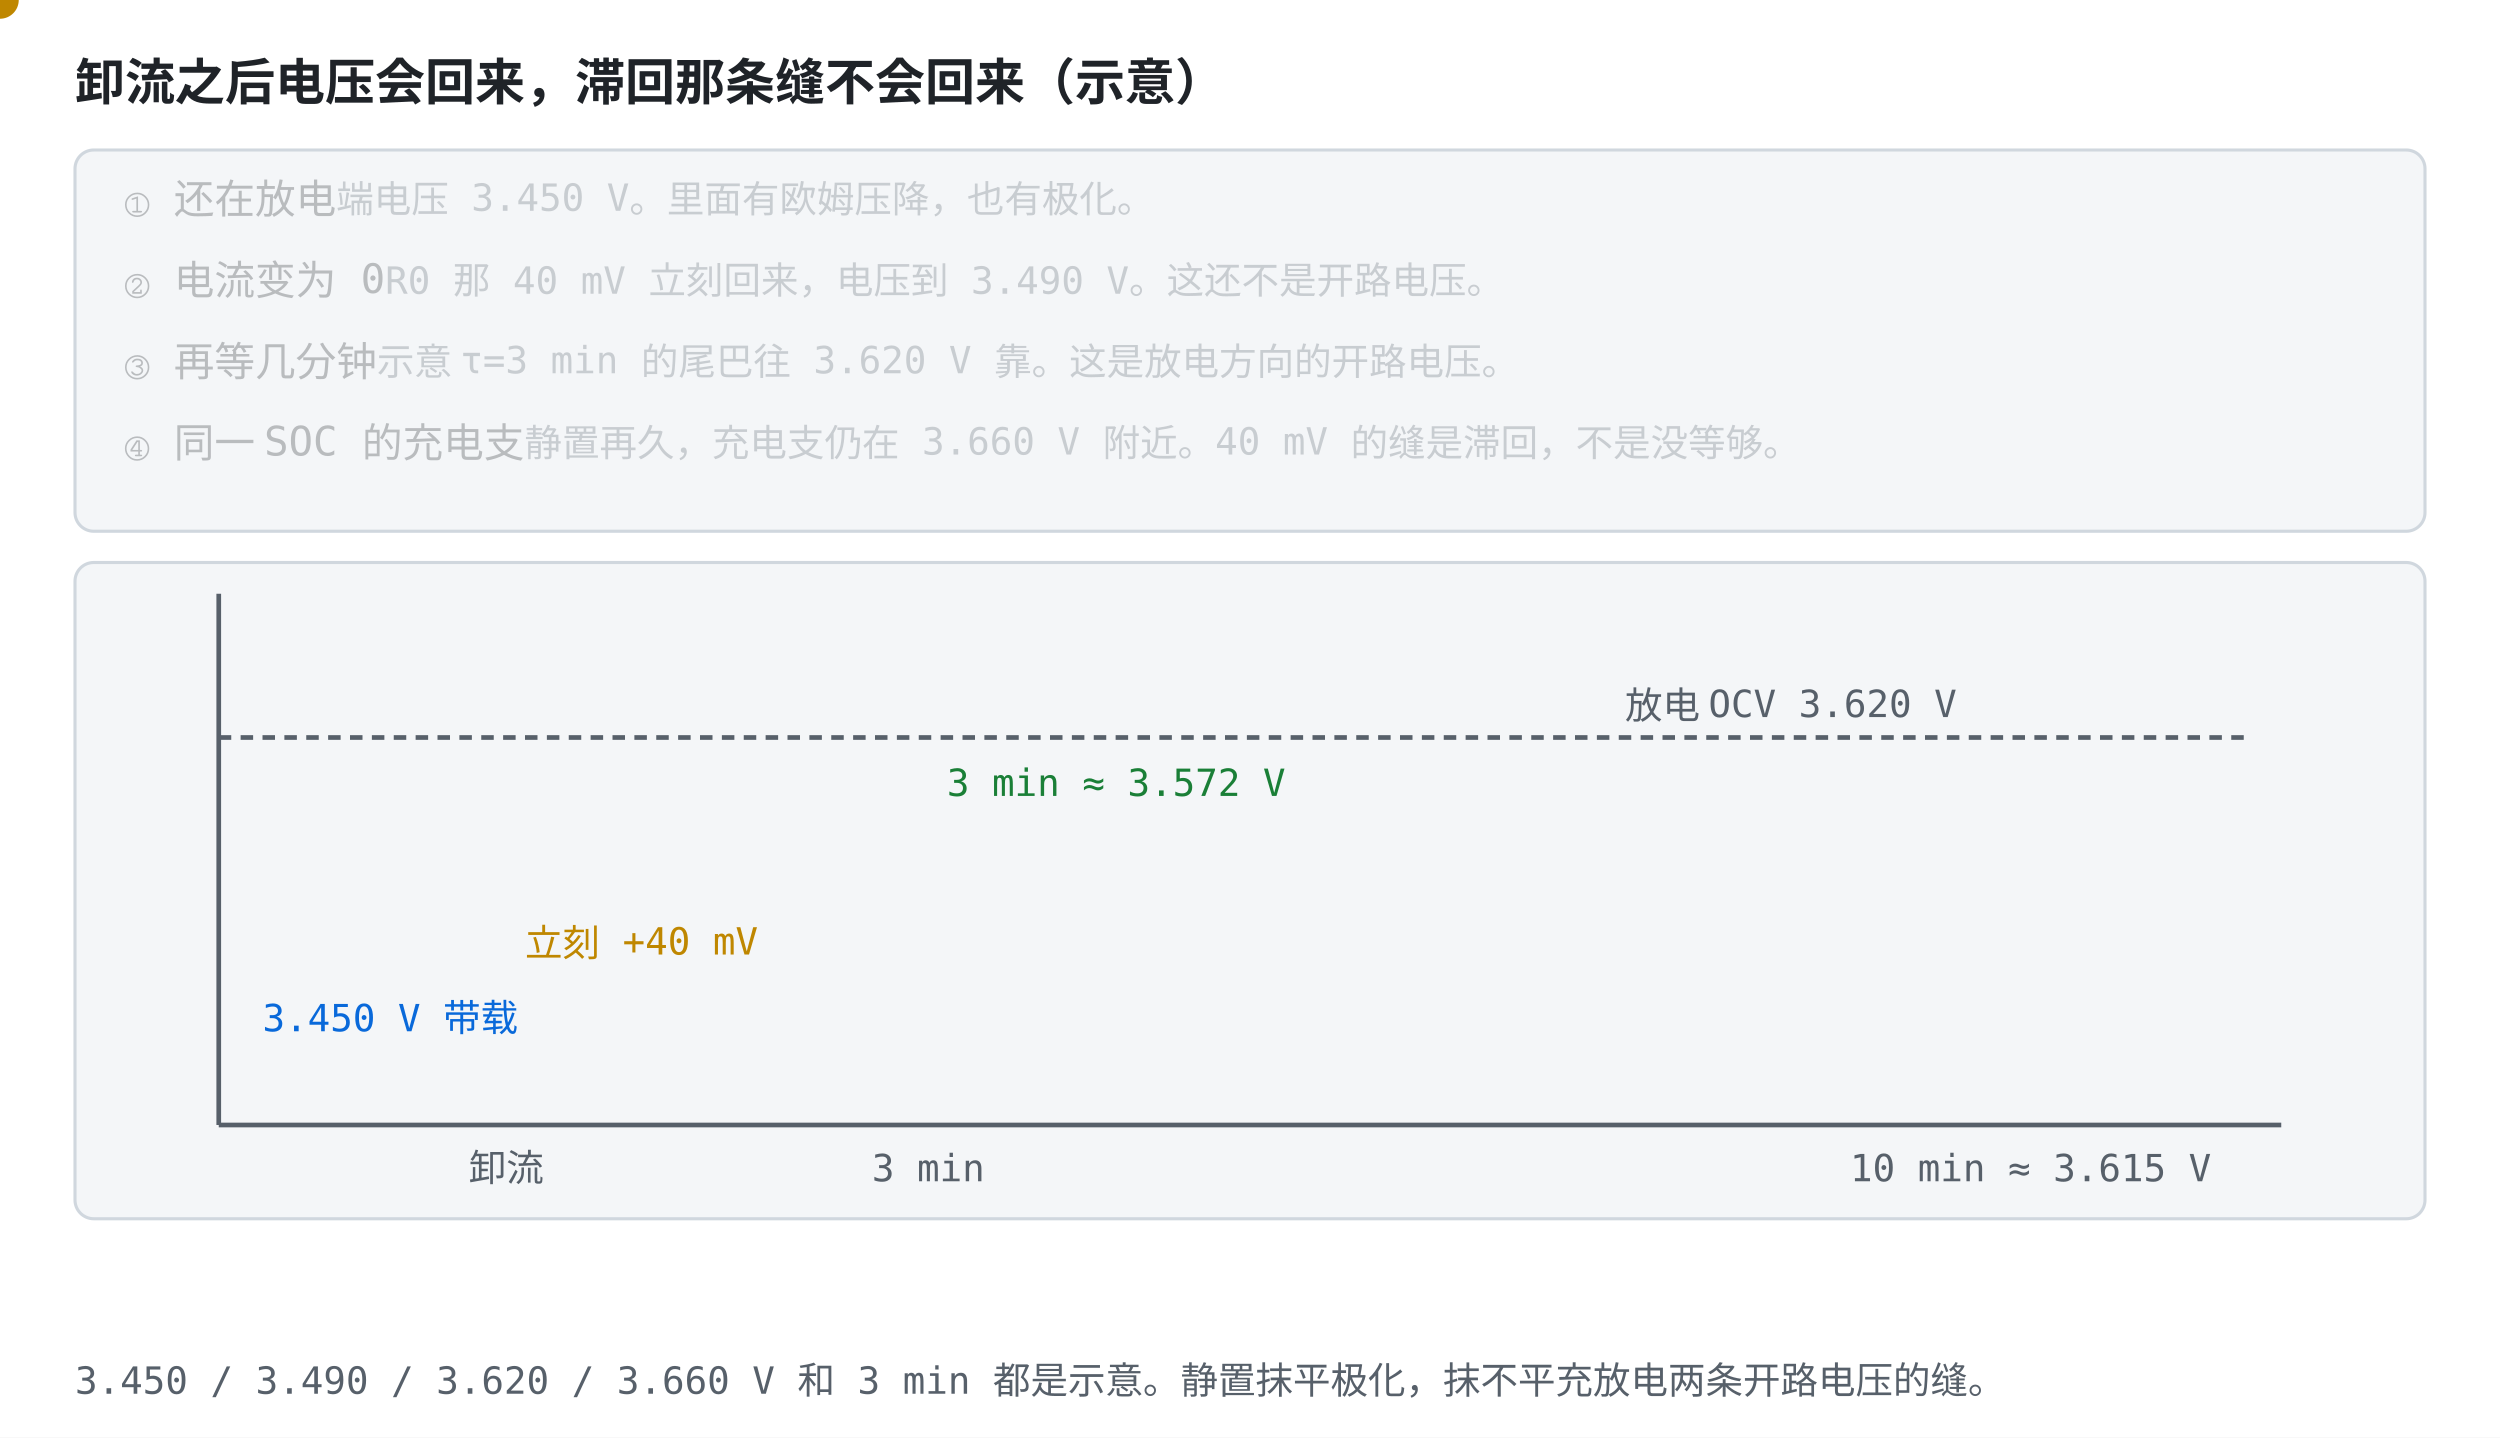
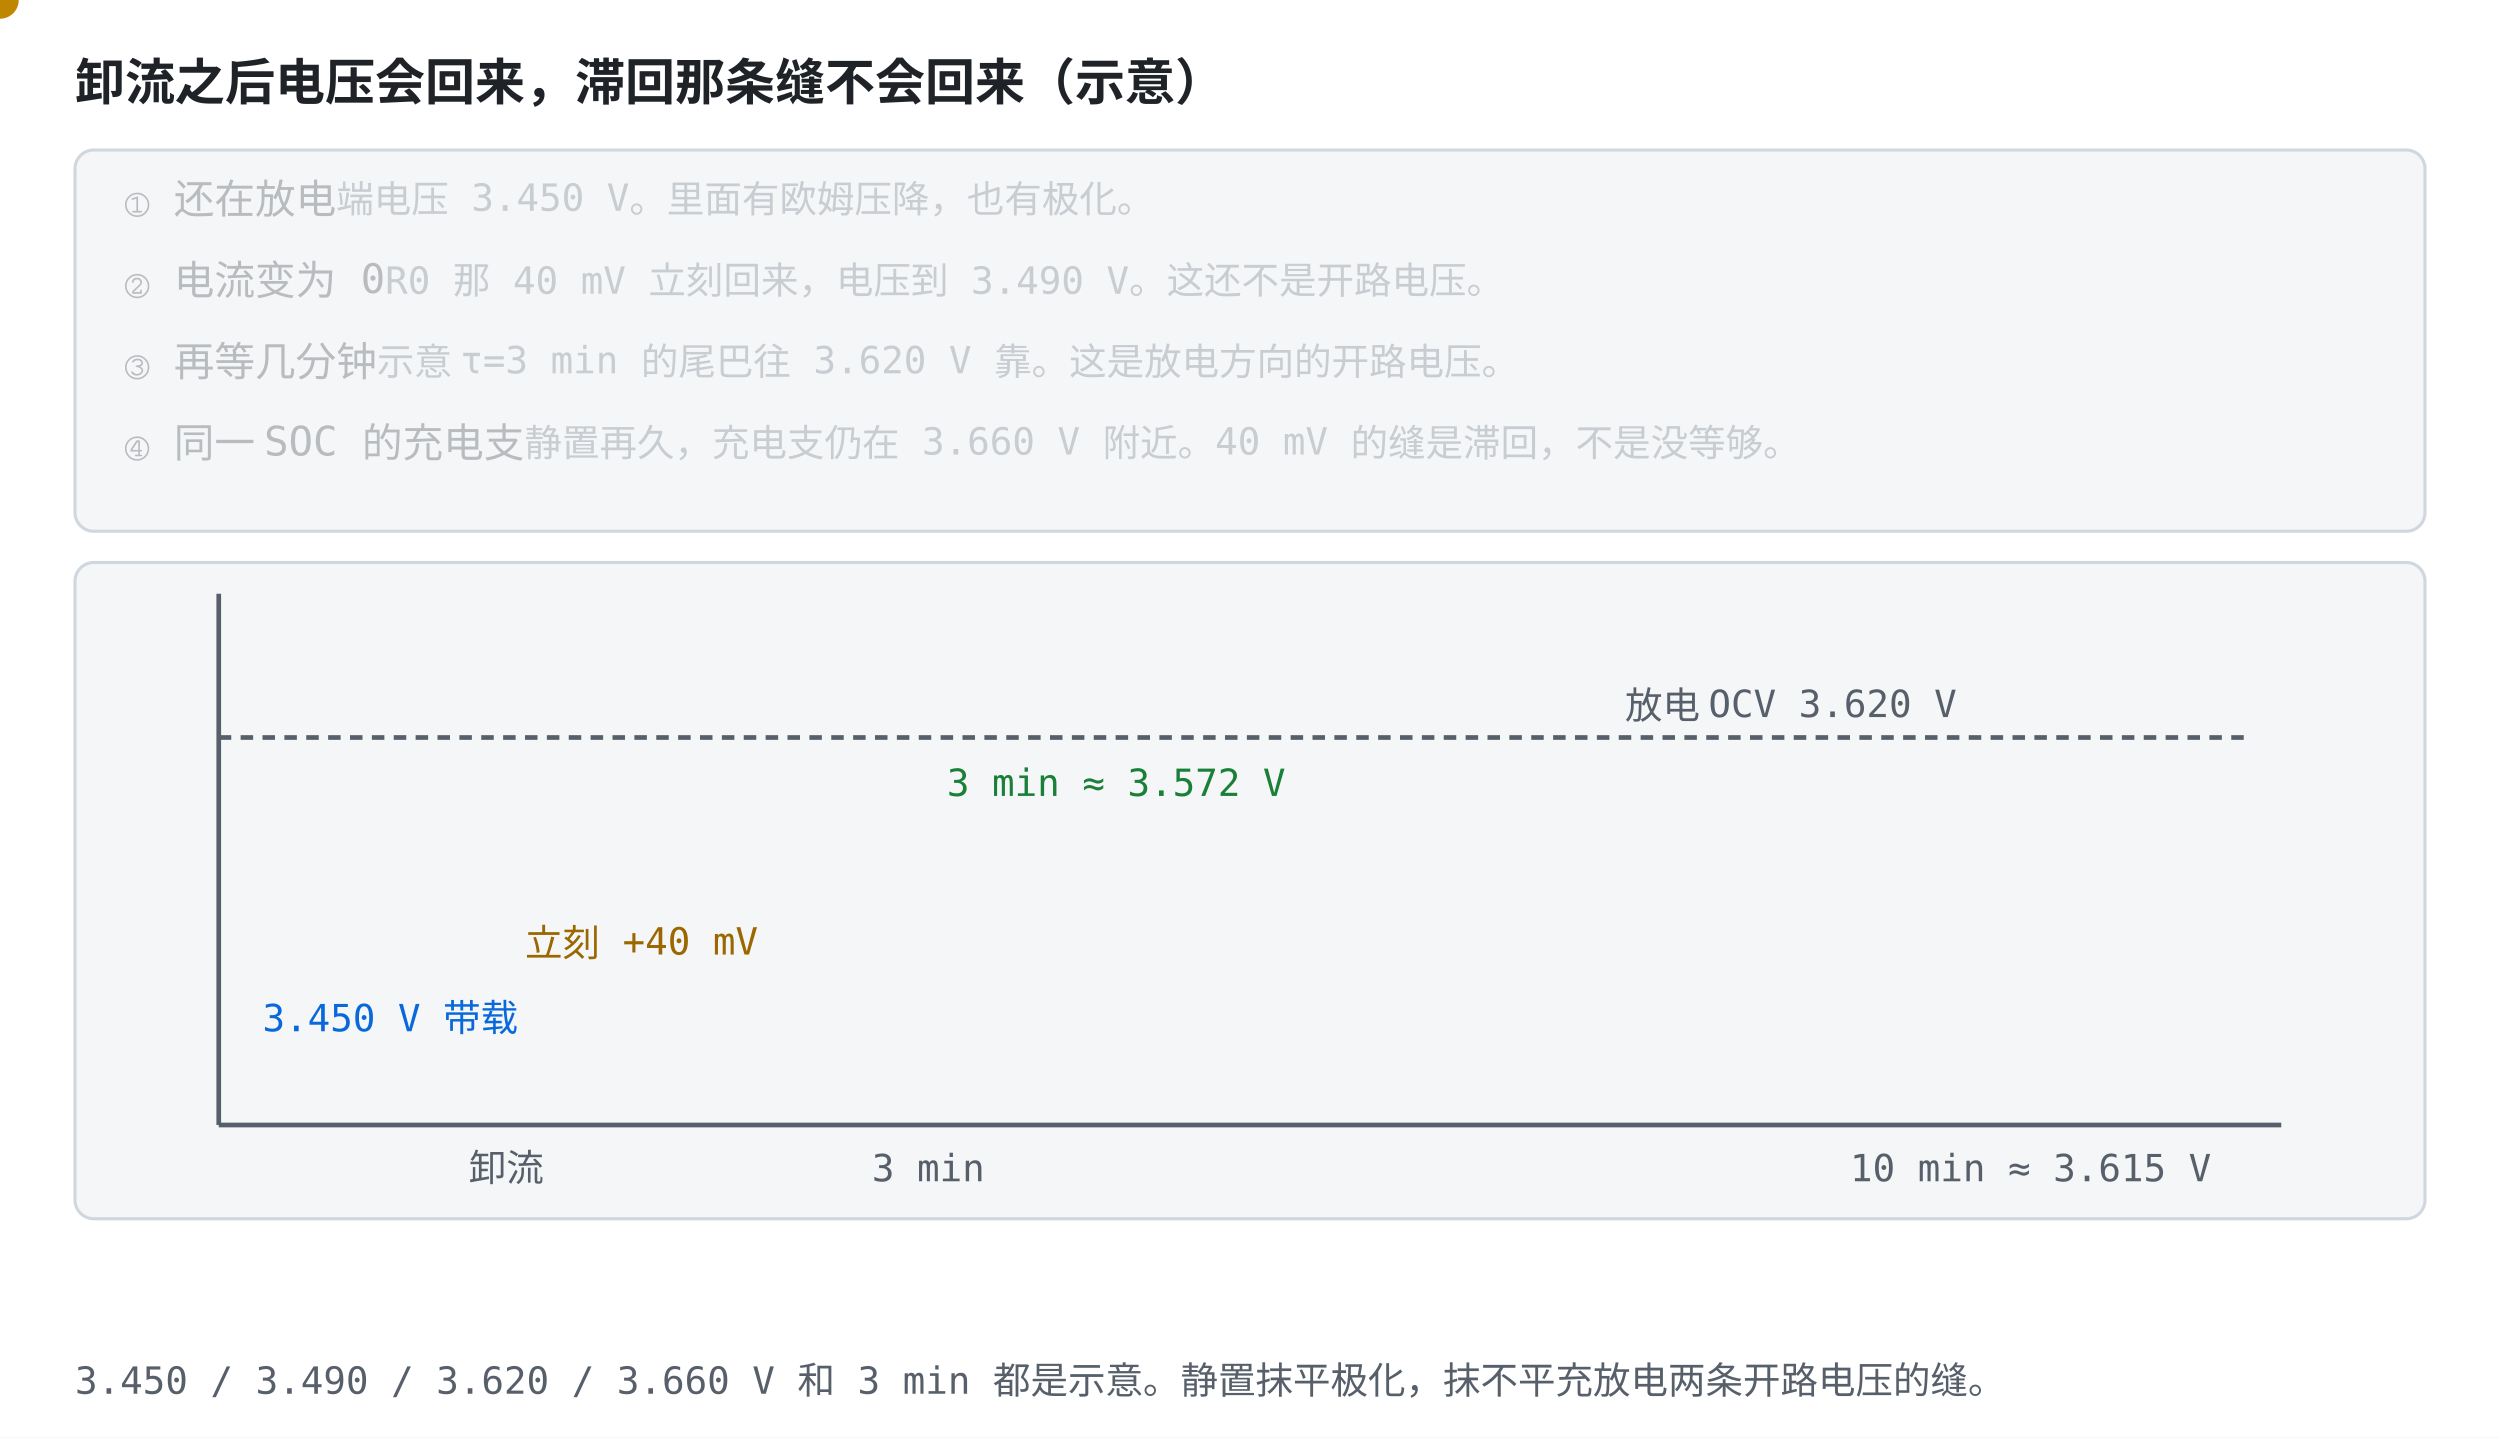
- <svg xmlns="http://www.w3.org/2000/svg" viewBox="0 0 800 460" font-family="ui-monospace, Consolas, monospace">
+ <svg xmlns="http://www.w3.org/2000/svg" role="img" viewBox="0 0 800 460" font-family="ui-monospace, Consolas, monospace">
  <style>
    .bg { fill: #ffffff; }
    .panel { fill: #f4f6f8; stroke: #d0d7de; }
    .axis { stroke: #57606a; stroke-width: 1.5; fill: none; }
    .txt { fill: #1f2328; font-size: 13px; }
    .small { fill: #57606a; font-size: 12px; }
    .title { fill: #1f2328; font-size: 16px; font-weight: bold; }
    .hi { fill: #0969da; }
    .warn { fill: #cf222e; }
    .ok { fill: #1a7f37; }
-     .gold { fill: #bf8700; }
+     .gold { fill: #9a6700; }
    .lineb { stroke: #0969da; stroke-width: 2.5; fill: none; }
    .liner { stroke: #cf222e; stroke-width: 2.5; fill: none; }
    .lineg { stroke: #1a7f37; stroke-width: 2.5; fill: none; }
    .liney { stroke: #bf8700; stroke-width: 2.5; fill: none; }
    .dotb { fill: #0969da; }
    .dotr { fill: #cf222e; }
    .dotg { fill: #1a7f37; }
    .doty { fill: #bf8700; }
    .boxb { fill: #ddf4ff; stroke: #0969da; }
    .boxr { fill: #ffebe9; stroke: #cf222e; }
    .boxg { fill: #dafbe1; stroke: #1a7f37; }
    .boxy { fill: #fff8c5; stroke: #bf8700; }
    @media (prefers-color-scheme: dark) {
      .bg { fill: #0d1117; }
      .panel { fill: #161b22; stroke: #30363d; }
      .axis { stroke: #8b949e; }
      .txt { fill: #e6edf3; }
      .small { fill: #8b949e; }
      .title { fill: #e6edf3; }
      .hi { fill: #4493f8; }
      .warn { fill: #ff7b72; }
      .ok { fill: #3fb950; }
      .gold { fill: #d29922; }
      .lineb { stroke: #4493f8; }
      .liner { stroke: #ff7b72; }
      .lineg { stroke: #3fb950; }
      .liney { stroke: #d29922; }
      .dotb { fill: #4493f8; }
      .dotr { fill: #ff7b72; }
      .dotg { fill: #3fb950; }
      .doty { fill: #d29922; }
      .boxb { fill: #12233a; stroke: #4493f8; }
      .boxr { fill: #3d1214; stroke: #ff7b72; }
      .boxg { fill: #12261e; stroke: #3fb950; }
      .boxy { fill: #3d2e00; stroke: #d29922; }
    }
  </style>
  <rect class="bg" width="800" height="460" />
  <text class="title" x="24" y="32">卸流之后电压会回来，滞回那条缝不会回来（示意）</text>
  <rect class="panel" x="24" y="48" width="752" height="122" rx="6" />
  <text class="txt" x="40" y="68" opacity="0.28">① 还在放电<tspan class="small">　端电压 3.450 V。里面有欧姆压降，也有极化。</tspan>
    <animate attributeName="opacity" values="1;1;0.28;0.28;0.28;0.28;0.28;0.28" keyTimes="0;0.249;0.25;0.499;0.5;0.749;0.75;1" dur="12s" repeatCount="indefinite" />
  </text>
  <text class="txt" x="40" y="94" opacity="0.28">② 电流变为 0<tspan class="small">　R0 那 40 mV 立刻回来，电压到 3.490 V。这还不是开路电压。</tspan>
    <animate attributeName="opacity" values="0.28;0.28;1;1;0.28;0.28;0.28;0.28" keyTimes="0;0.249;0.25;0.499;0.5;0.749;0.75;1" dur="12s" repeatCount="indefinite" />
  </text>
  <text class="txt" x="40" y="120" opacity="0.28">③ 再等几分钟<tspan class="small">　示意 τ=3 min 的尾巴往 3.620 V 靠。这是放电方向的开路电压。</tspan>
    <animate attributeName="opacity" values="0.28;0.28;0.28;0.28;1;1;0.28;0.28" keyTimes="0;0.249;0.25;0.499;0.5;0.749;0.75;1" dur="12s" repeatCount="indefinite" />
  </text>
  <text class="txt" x="40" y="146" opacity="0.28">④ 同一 SOC 的充电支<tspan class="small">　静置再久，充电支仍在 3.660 V 附近。40 mV 的缝是滞回，不是没等够。</tspan>
    <animate attributeName="opacity" values="0.28;0.28;0.28;0.28;0.28;0.28;1;1" keyTimes="0;0.249;0.25;0.499;0.5;0.749;0.75;1" dur="12s" repeatCount="indefinite" />
  </text>
  <rect class="panel" x="24" y="180" width="752" height="210" rx="6" />
  <line class="axis" x1="70" y1="190" x2="70" y2="360" />
  <line class="axis" x1="70" y1="360" x2="730" y2="360" />
  <path class="lineb" d="M80.0 338.0 L160.0 338.0 L160.0 314.0 L160.0 314.0 L175.0 305.8 L190.0 298.5 L205.0 291.9 L220.0 286.0 L235.0 280.8 L250.0 276.0 L265.0 271.8 L280.0 268.1 L295.0 264.7 L310.0 261.7 L325.0 259.0 L340.0 256.6 L355.0 254.4 L370.0 252.5 L385.0 250.7 L400.0 249.2 L415.0 247.8 L430.0 246.6 L445.0 245.4 L460.0 244.5 L475.0 243.6 L490.0 242.8 L505.0 242.1 L520.0 241.4 L535.0 240.8 L550.0 240.3 L565.0 239.9 L580.0 239.5 L595.0 239.1 L610.0 238.8 L625.0 238.5 L640.0 238.2 L655.0 238.0 L670.0 237.8 L685.0 237.6 L700.0 237.4" pathLength="1000" stroke-dasharray="1000" stroke-dashoffset="1000" stroke-linejoin="round" stroke-linecap="round">
    <animate attributeName="stroke-dashoffset" values="1000;0;0" keyTimes="0;0.8;1" dur="12s" repeatCount="indefinite" />
  </path>
  <line class="axis" x1="70" y1="236.0" x2="720" y2="236.0" stroke-dasharray="4 3" />
  <g opacity="0">
    <animate attributeName="opacity" values="0;0;1;1" keyTimes="0;0.749;0.75;1" dur="12s" repeatCount="indefinite" />
    <line class="liner" x1="200" y1="212.0" x2="720" y2="212.0" stroke-dasharray="6 4" />
    <line class="liner" x1="610.0" y1="238.8" x2="610.0" y2="212.0" />
    <text class="warn" x="430" y="204.0">充电 OCV 3.660 V，缝还在</text>
  </g>
  <text class="hi" x="84" y="330.0">3.450 V 带载</text>
  <text class="gold" x="168" y="306.0">立刻 +40 mV</text>
  <text class="ok" x="303.0" y="254.7">3 min ≈ 3.572 V</text>
  <text class="small" x="520" y="230.0">放电 OCV 3.620 V</text>
  <text class="small" x="150" y="378">卸流</text>
  <text class="small" x="279.0" y="378">3 min</text>
  <text class="small" x="592.0" y="378">10 min ≈ 3.615 V</text>
  <circle class="doty" r="6">
    <animate attributeName="cx" values="100.0;160.0;160.0;205.0;250.0;295.0;430.0;610.0;700.0" keyTimes="0.00;0.24;0.27;0.36;0.44;0.50;0.64;0.75;1.00" dur="12s" repeatCount="indefinite" />
    <animate attributeName="cy" values="338.0;338.0;314.0;291.9;276.0;264.7;246.6;238.8;237.4" keyTimes="0.00;0.24;0.27;0.36;0.44;0.50;0.64;0.75;1.00" dur="12s" repeatCount="indefinite" />
  </circle>
  <text class="small" x="24" y="446">3.450 / 3.490 / 3.620 / 3.660 V 和 3 min 都是示意。静置抹平极化，抹不平充放电两条开路电压的缝。</text>
</svg>
